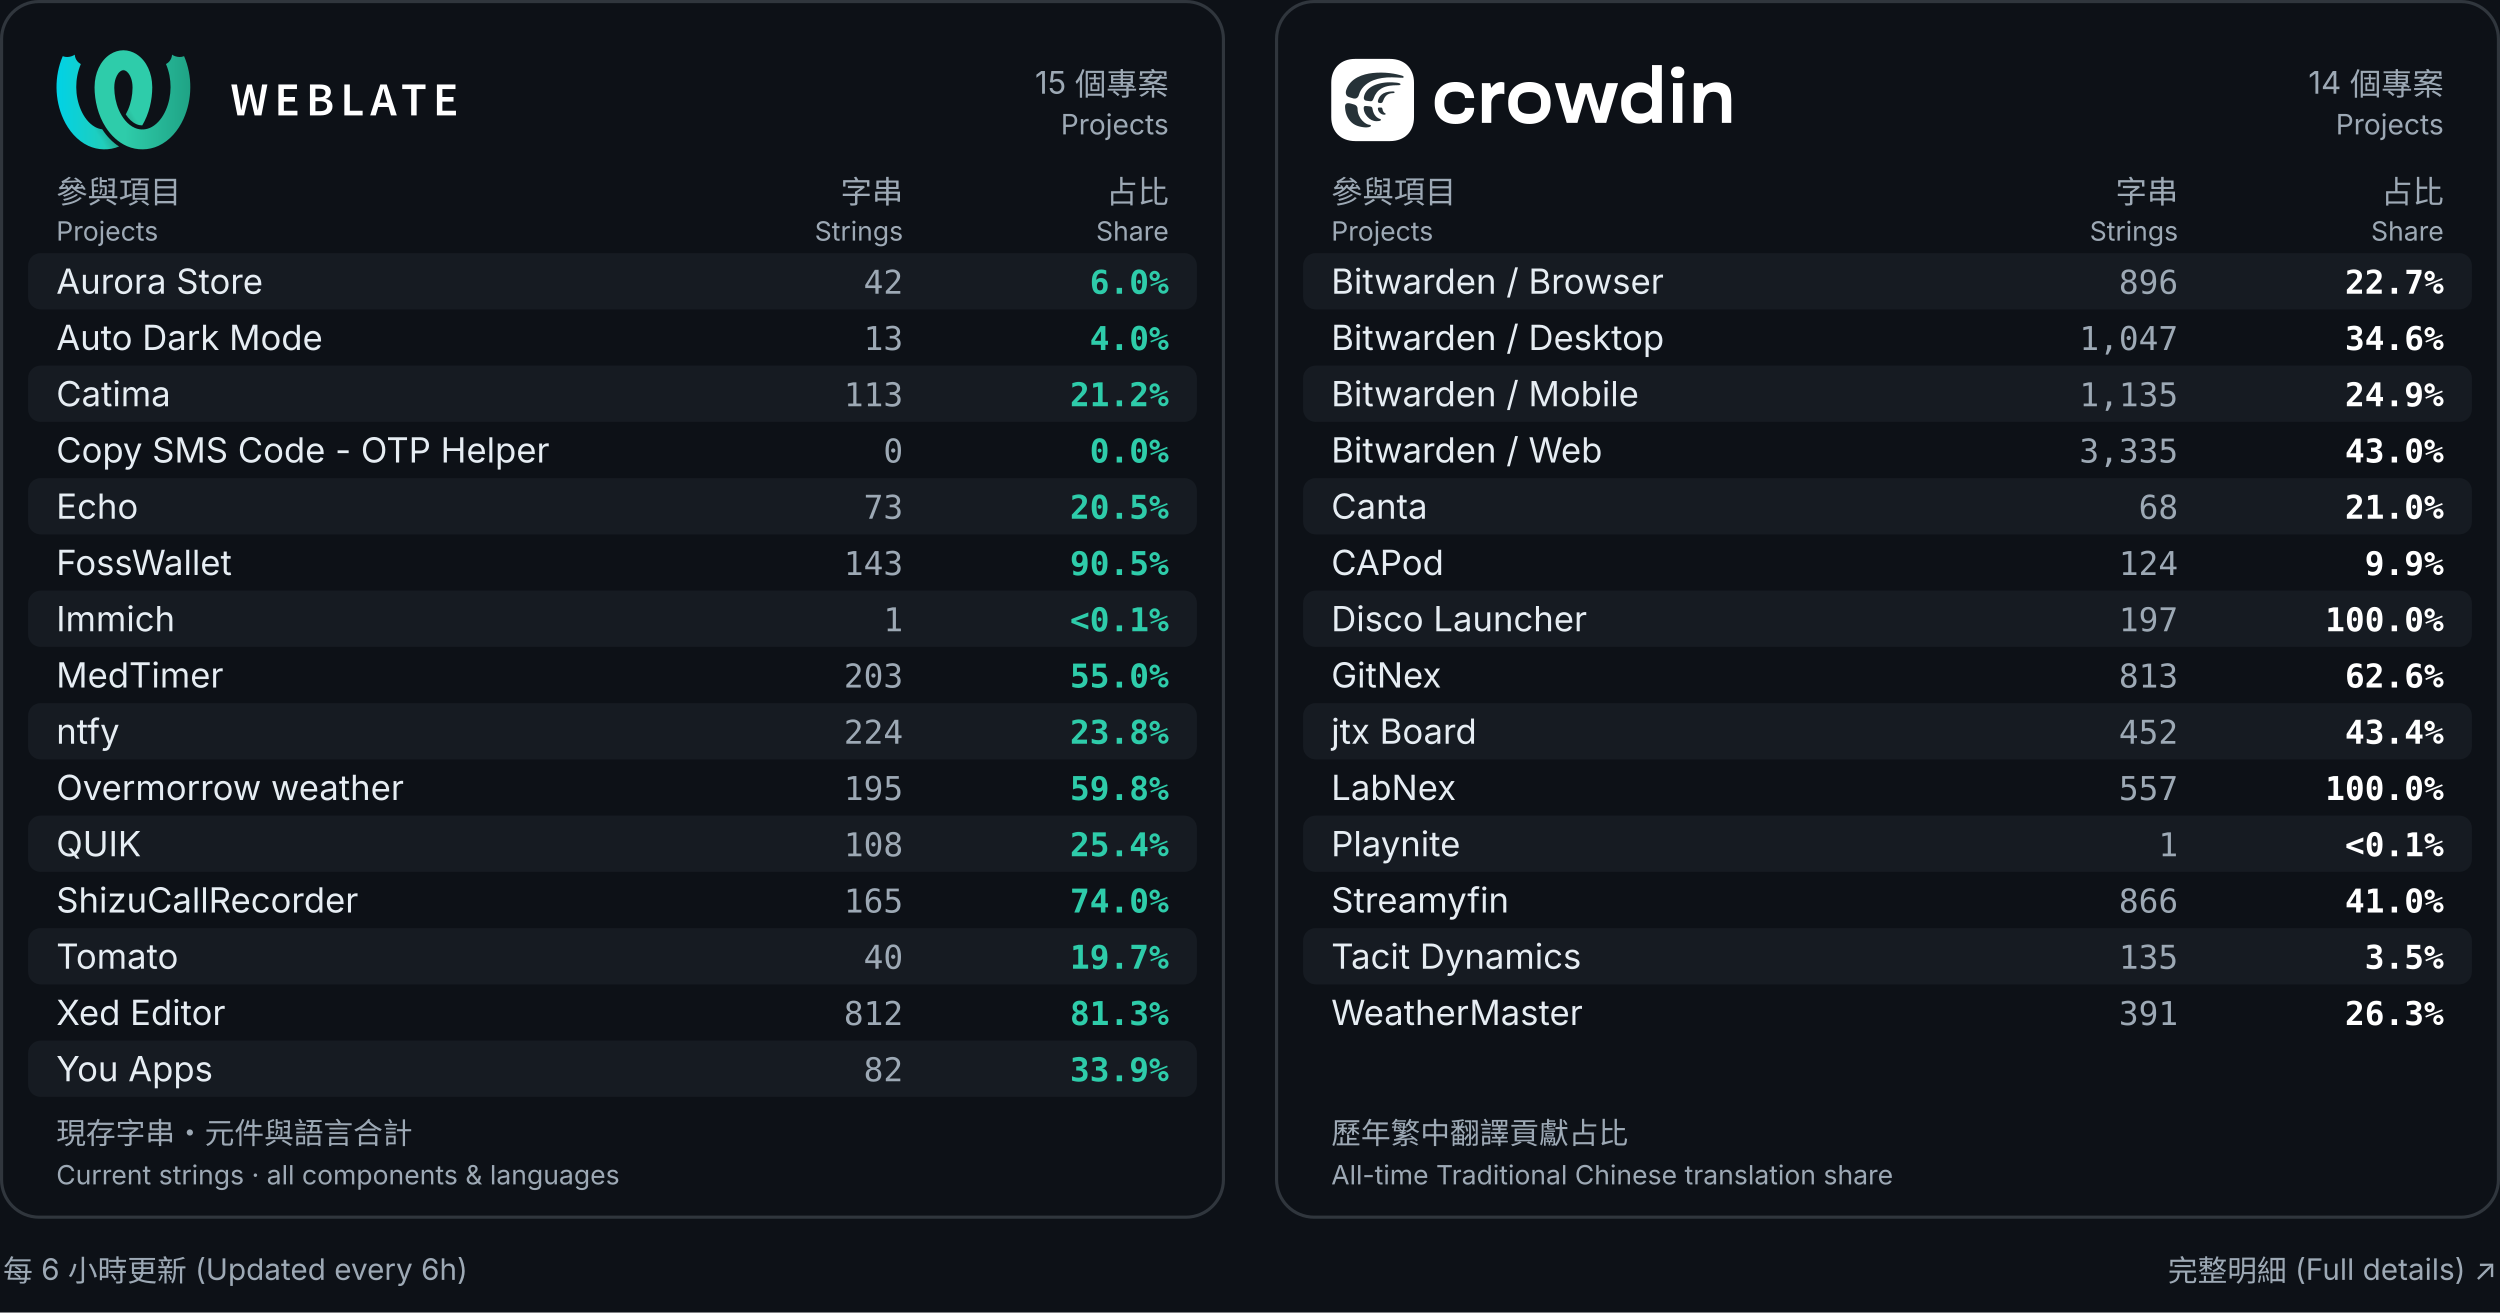
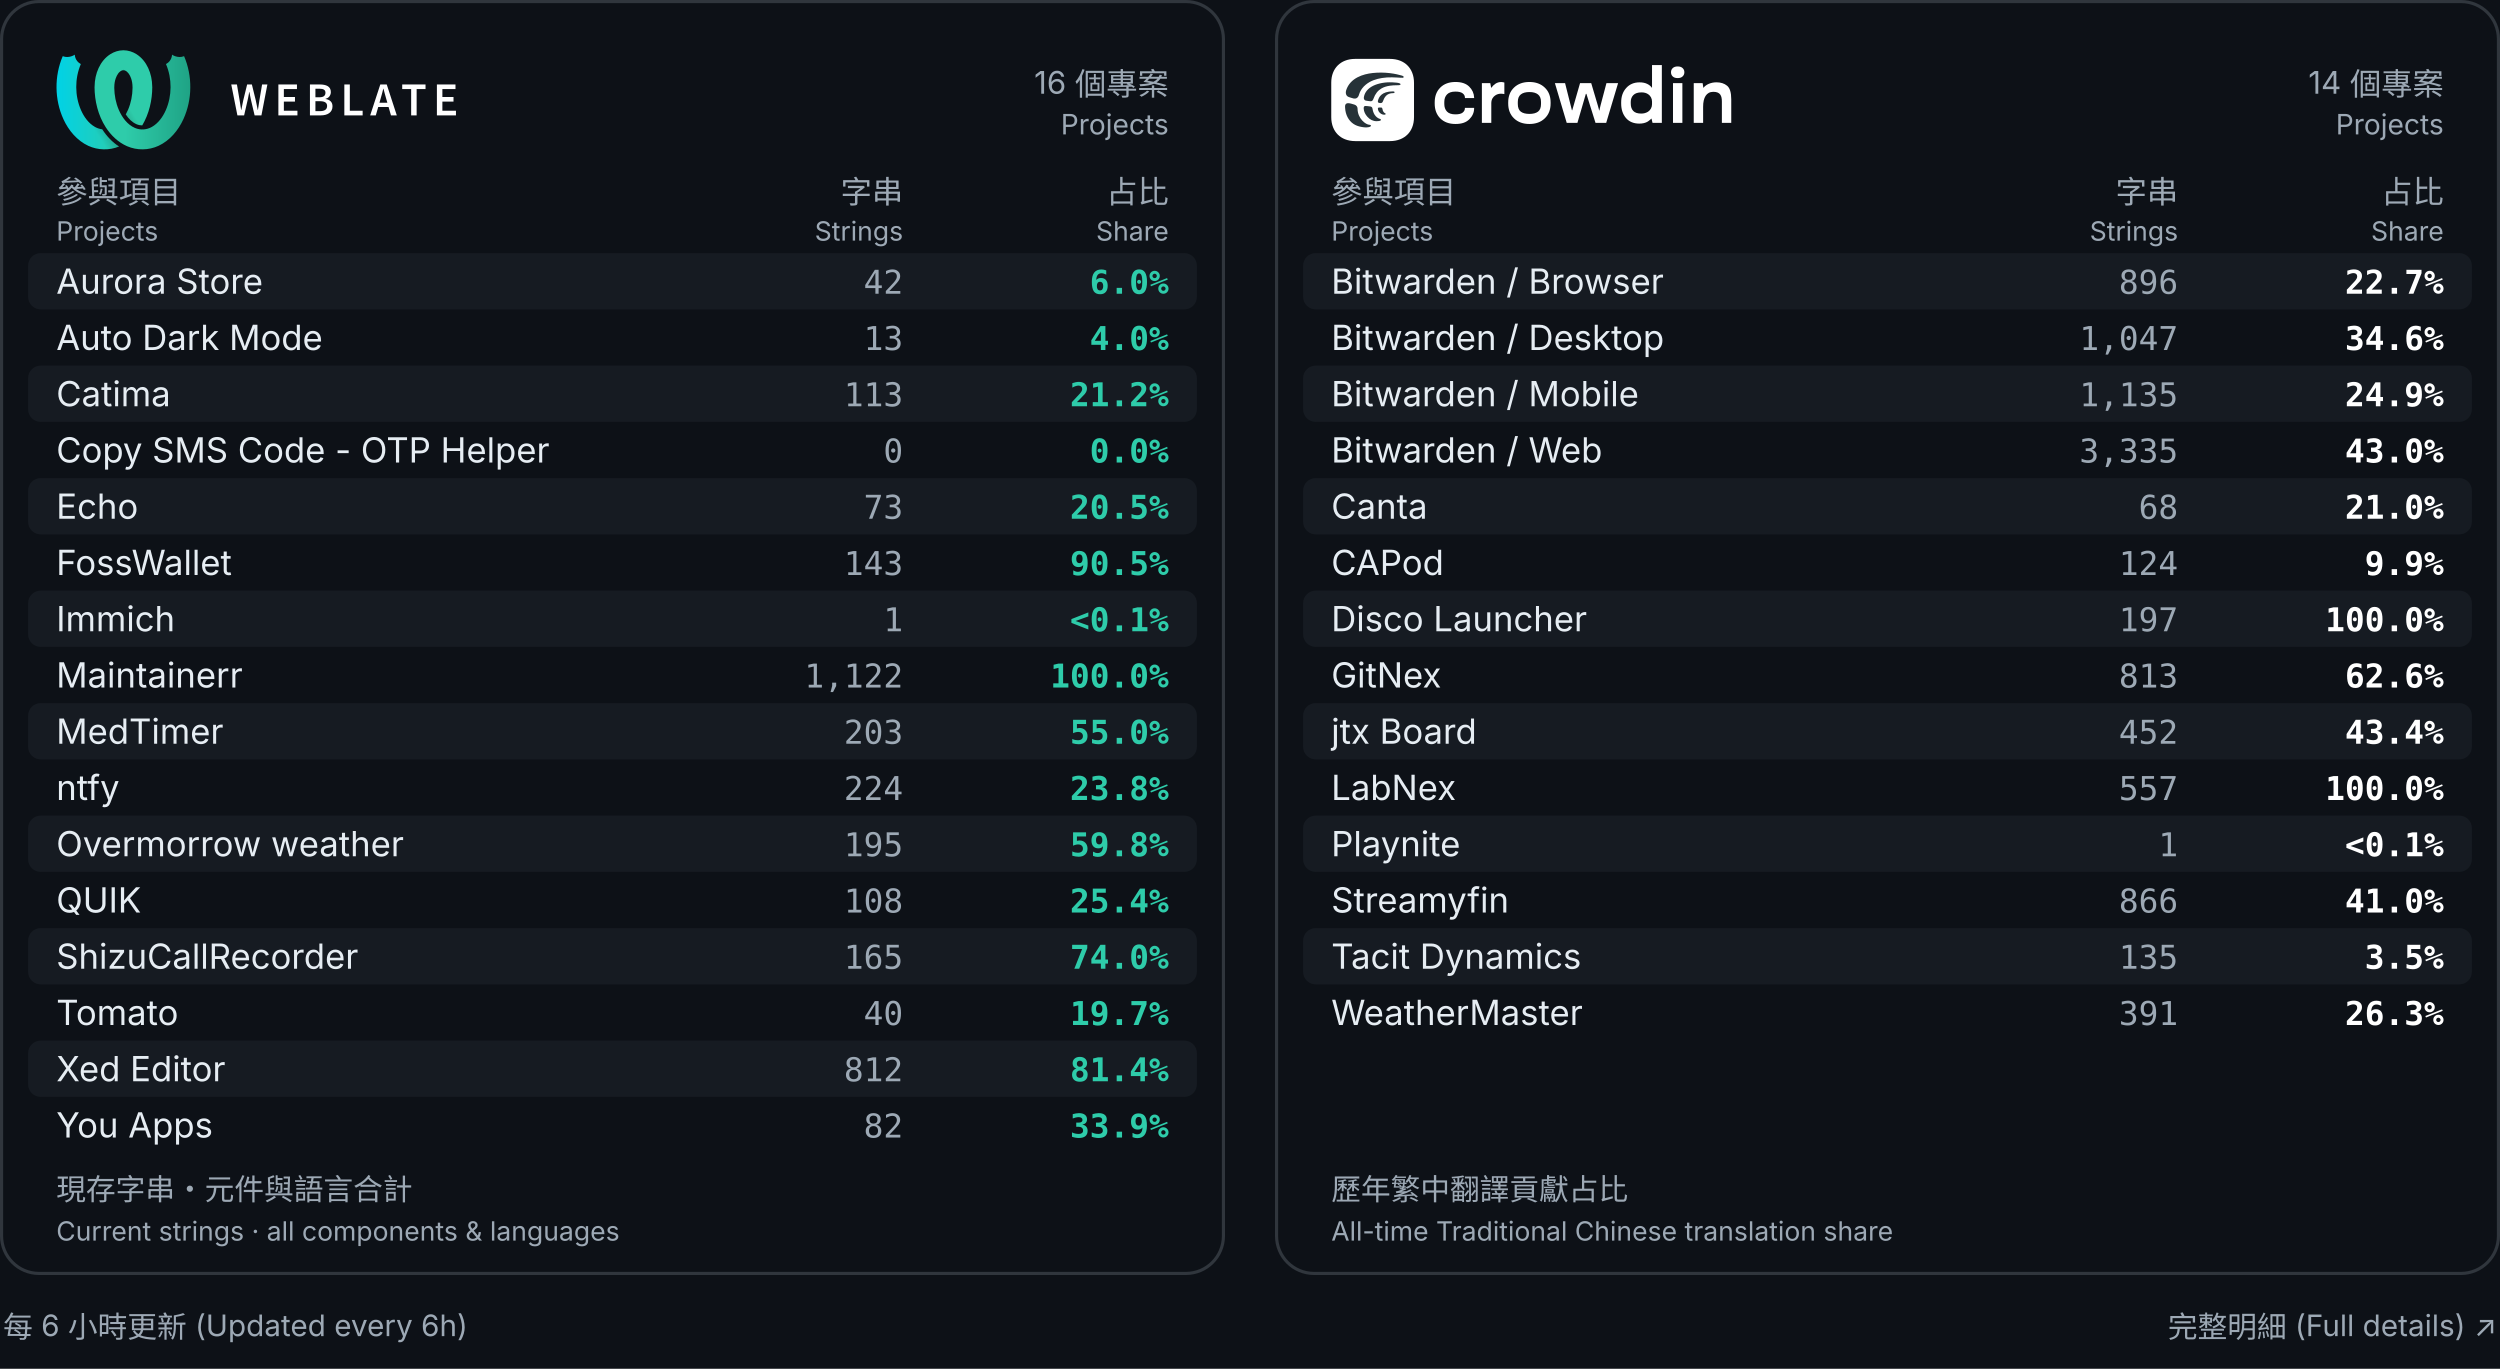
- <svg xmlns="http://www.w3.org/2000/svg" width="800" height="420" viewBox="0 0 800 420" role="img" aria-labelledby="title desc">
-   <rect width="800" height="420" fill="#0d1117" />
-   <rect x="0.5" y=".5" width="391" height="389" rx="12" fill="#0d1117" stroke="#30363d" />
+ <svg xmlns="http://www.w3.org/2000/svg" width="800" height="438" viewBox="0 0 800 438" role="img" aria-labelledby="title desc">
+   <rect width="800" height="438" fill="#0d1117" />
+   <rect x="0.5" y=".5" width="391" height="407" rx="12" fill="#0d1117" stroke="#30363d" />
  <g transform="translate(18.0,16.0) scale(0.2162162)" fill="black">
    <defs>
      <linearGradient id="a" x1="0%" x2="68.26%" y1="38.057%" y2="38.057%">
        <stop offset="0" stop-color="#00d2e6" />
        <stop offset="1" stop-color="#2eccaa" />
      </linearGradient>
      <linearGradient id="b" x1="17.275%" x2="79%" y1="59.719%" y2="30.635%">
        <stop offset="0" stop-opacity="0" />
        <stop offset=".514" />
        <stop offset="1" stop-opacity="0" />
      </linearGradient>
      <linearGradient id="c" x1="100%" x2="31.855%" y1="39.719%" y2="39.719%">
        <stop offset="0" stop-color="#1fa385" />
        <stop offset="1" stop-color="#2eccaa" />
      </linearGradient>
    </defs>
    <g fill="none" fill-rule="evenodd">
      <path fill="url(#a)" fill-rule="nonzero" d="m127.247 111.606c-2.888-.015-5.767-.602-8.48-1.785-6.112-2.663-11.493-7.691-15.872-14.495 1.249-2.219 2.374-4.517 3.378-6.853 4.405-10.243 6.5-21.46 6.661-32.593-.023-.221-.042-.442-.055-.665l-.012-.571c-.01-4.365-.675-8.79-2.177-12.909-1.73-4.746-4.489-9.495-8.865-11.348-.795-.336-1.632-.477-2.464-.457-5.505-10.289-5.68-20.149 0-29.537.101 0 .206 0.0.307.001 6.701.074 13.34 2.142 19.021 5.754 15.469 9.835 23.182 29.001 23.352 47.818.002.221-0.0.441-.007.662h.087c-.023 19.887-4.805 40.054-14.875 56.979zm-34.3 31.216c-14.448 5.942-31.228 5.624-45.549-1.025-16.476-7.648-29.065-22.512-36.818-39.479-13.262-29.022-13.566-63.715-.988-93.182 9.446 3.779 17.845-2.24 17.845-2.24s-.019 9.261 8.948 13.905c-9.201 21.556-8.979 47.167.241 68.173 4.439 10.107 11.22 19.519 20.619 24.842 3.355 1.9 7.041 3.126 10.833 3.586.014.022.028.044.042.066 6.697 10.449 15.132 19.157 24.828 25.354z" />
      <path fill="url(#b)" d="m127.243 111.613c-2.887-.015-5.764-.603-8.475-1.785-6.113-2.663-11.495-7.693-15.874-14.498 1.249-2.22 2.375-4.52 3.381-6.857 1.328-3.088 2.446-6.265 3.364-9.501 2.128-7.498 30.382 2.018 26.072 14.371-2.224 6.373-5.039 12.509-8.468 18.27zm-34.302 31.212c-14.446 5.94-31.224 5.62-45.543-1.028-16.476-7.648.447-33.303 9.847-27.981 3.353 1.899 7.038 3.125 10.828 3.586.016.024.031.049.047.073 6.695 10.447 15.128 19.153 24.821 25.349z" opacity=".3" />
      <g fill-rule="nonzero">
        <path fill="url(#c)" d="m56.762 54.628c-.007-.22-.009-.441-.007-.662.17-18.817 7.883-37.983 23.352-47.818 5.681-3.612 12.32-5.68 19.021-5.754.101-.001.206-.001.307-.001v29.537c-.833-.02-1.669.121-2.464.457-4.376 1.852-7.135 6.602-8.865 11.348-1.502 4.119-2.167 8.543-2.177 12.909l-.012.571c-.014.222-.032.444-.055.665.161 11.134 2.256 22.35 6.661 32.593 4.933 11.472 12.775 22.025 23.847 26.849 8.353 3.64 17.612 2.781 25.182-1.506 9.399-5.323 16.18-14.734 20.619-24.842 9.22-21.006 9.442-46.617.241-68.173 8.967-4.644 8.948-13.905 8.948-13.905s8.399 6.018 17.845 2.24c12.578 29.466 12.274 64.16-.988 93.182-7.754 16.967-20.343 31.831-36.818 39.479-14.667 6.809-31.913 6.979-46.591.584-13.19-5.749-23.918-16.106-31.637-28.15-11.179-17.443-16.472-38.678-16.496-59.604z" />
        <path fill="#fff" d="m259 51h8.4l3.92 23.1c.373 2.473.758 4.923 1.155 7.35s.782 4.853 1.155 7.28h.28c.467-2.427.945-4.865 1.435-7.315.49-2.45.992-4.888 1.505-7.315l5.67-23.1h7l5.67 23.1c.513 2.38 1.015 4.795 1.505 7.245.49 2.45.992 4.912 1.505 7.385h.28c.373-2.473.747-4.923 1.12-7.35l1.12-7.28 3.92-23.1h7.84l-8.82 45.78h-10.08l-5.67-24.08c-.373-1.773-.723-3.535-1.05-5.285-.327-1.75-.653-3.512-.98-5.285h-.28c-.327 1.773-.653 3.535-.98 5.285-.327 1.75-.677 3.512-1.05 5.285l-5.53 24.08h-9.94zm69.743 0h27.51v6.86h-19.39v11.69h16.45v6.86h-16.45v13.51h20.09v6.86h-28.21zm46.713 0h14.63c2.333 0 4.503.198 6.51.595 2.007.397 3.733 1.027 5.18 1.89 1.447.863 2.578 2.018 3.395 3.465s1.225 3.22 1.225 5.32c0 2.193-.63 4.223-1.89 6.09s-3.243 3.15-5.95 3.85v.28c3.313.56 5.857 1.738 7.63 3.535 1.773 1.797 2.66 4.235 2.66 7.315 0 2.287-.443 4.27-1.33 5.95s-2.112 3.08-3.675 4.2-3.418 1.948-5.565 2.485c-2.147.537-4.48.805-7 .805h-15.82zm13.86 18.97c3.22 0 5.542-.583 6.965-1.75 1.423-1.167 2.135-2.823 2.135-4.97 0-2.1-.735-3.617-2.205-4.55s-3.698-1.4-6.685-1.4h-5.95v12.67zm1.12 20.51c3.36 0 5.938-.63 7.735-1.89s2.695-3.197 2.695-5.81c0-2.38-.887-4.142-2.66-5.285-1.773-1.143-4.363-1.715-7.77-1.715h-6.86v14.7zm35.933-39.48h8.12v38.92h18.97v6.86h-27.09zm63.653 27.02-1.61-5.6c-.7-2.427-1.4-4.923-2.1-7.49-.7-2.567-1.377-5.11-2.03-7.63h-.28c-.653 2.567-1.307 5.122-1.96 7.665-.653 2.543-1.353 5.028-2.1 7.455l-1.61 5.6zm1.82 6.37h-15.33l-3.57 12.39h-8.33l14.98-45.78h9.52l14.91 45.78h-8.61zm33.413-26.53h-13.23v-6.86h34.51v6.86h-13.16v38.92h-8.12zm38.103-6.86h27.51v6.86h-19.39v11.69h16.45v6.86h-16.45v13.51h20.09v6.86h-28.21z" />
      </g>
    </g>
  </g>
-   <text x="374" y="30" fill="#9da9b5" font-size="10" font-weight="400" text-anchor="end" font-family="Inter,Arial,Noto Sans CJK TC,Noto Sans TC,sans-serif">15 個專案</text>
+   <text x="374" y="30" fill="#9da9b5" font-size="10" font-weight="400" text-anchor="end" font-family="Inter,Arial,Noto Sans CJK TC,Noto Sans TC,sans-serif">16 個專案</text>
  <text x="374" y="43" fill="#9da9b5" font-size="9" font-weight="400" text-anchor="end" font-family="Inter,Arial,Noto Sans CJK TC,Noto Sans TC,sans-serif">Projects</text>
  <text x="18" y="65" fill="#9da9b5" font-size="10" font-weight="400" text-anchor="start" font-family="Inter,Arial,Noto Sans CJK TC,Noto Sans TC,sans-serif">參與項目</text>
  <text x="18" y="77" fill="#9da9b5" font-size="8.5" font-weight="400" text-anchor="start" font-family="Inter,Arial,Noto Sans CJK TC,Noto Sans TC,sans-serif">Projects</text>
  <text x="289" y="65" fill="#9da9b5" font-size="10" font-weight="400" text-anchor="end" font-family="Inter,Arial,Noto Sans CJK TC,Noto Sans TC,sans-serif">字串</text>
  <text x="289" y="77" fill="#9da9b5" font-size="8.5" font-weight="400" text-anchor="end" font-family="Inter,Arial,Noto Sans CJK TC,Noto Sans TC,sans-serif">Strings</text>
  <text x="374" y="65" fill="#9da9b5" font-size="10" font-weight="400" text-anchor="end" font-family="Inter,Arial,Noto Sans CJK TC,Noto Sans TC,sans-serif">占比</text>
  <text x="374" y="77" fill="#9da9b5" font-size="8.5" font-weight="400" text-anchor="end" font-family="Inter,Arial,Noto Sans CJK TC,Noto Sans TC,sans-serif">Share</text>
  <rect x="9" y="81" width="374" height="18" rx="4" fill="#161b22" />
  <text x="18" y="94" fill="#e6edf3" font-size="11.1" font-weight="400" text-anchor="start" font-family="Inter,Arial,Noto Sans CJK TC,Noto Sans TC,sans-serif">Aurora Store</text>
  <text x="289" y="94" fill="#9da9b5" font-size="10.5" font-weight="400" text-anchor="end" font-family="ui-monospace,Consolas,monospace">42</text>
  <text x="374" y="94" fill="#2eccaa" font-size="10.5" font-weight="600" text-anchor="end" font-family="ui-monospace,Consolas,monospace">6.0%</text>
  <text x="18" y="112" fill="#e6edf3" font-size="11.1" font-weight="400" text-anchor="start" font-family="Inter,Arial,Noto Sans CJK TC,Noto Sans TC,sans-serif">Auto Dark Mode</text>
  <text x="289" y="112" fill="#9da9b5" font-size="10.5" font-weight="400" text-anchor="end" font-family="ui-monospace,Consolas,monospace">13</text>
  <text x="374" y="112" fill="#2eccaa" font-size="10.5" font-weight="600" text-anchor="end" font-family="ui-monospace,Consolas,monospace">4.0%</text>
  <rect x="9" y="117" width="374" height="18" rx="4" fill="#161b22" />
  <text x="18" y="130" fill="#e6edf3" font-size="11.1" font-weight="400" text-anchor="start" font-family="Inter,Arial,Noto Sans CJK TC,Noto Sans TC,sans-serif">Catima</text>
  <text x="289" y="130" fill="#9da9b5" font-size="10.5" font-weight="400" text-anchor="end" font-family="ui-monospace,Consolas,monospace">113</text>
  <text x="374" y="130" fill="#2eccaa" font-size="10.5" font-weight="600" text-anchor="end" font-family="ui-monospace,Consolas,monospace">21.2%</text>
  <text x="18" y="148" fill="#e6edf3" font-size="11.1" font-weight="400" text-anchor="start" font-family="Inter,Arial,Noto Sans CJK TC,Noto Sans TC,sans-serif">Copy SMS Code - OTP Helper</text>
  <text x="289" y="148" fill="#9da9b5" font-size="10.5" font-weight="400" text-anchor="end" font-family="ui-monospace,Consolas,monospace">0</text>
  <text x="374" y="148" fill="#2eccaa" font-size="10.5" font-weight="600" text-anchor="end" font-family="ui-monospace,Consolas,monospace">0.0%</text>
  <rect x="9" y="153" width="374" height="18" rx="4" fill="#161b22" />
  <text x="18" y="166" fill="#e6edf3" font-size="11.1" font-weight="400" text-anchor="start" font-family="Inter,Arial,Noto Sans CJK TC,Noto Sans TC,sans-serif">Echo</text>
  <text x="289" y="166" fill="#9da9b5" font-size="10.5" font-weight="400" text-anchor="end" font-family="ui-monospace,Consolas,monospace">73</text>
  <text x="374" y="166" fill="#2eccaa" font-size="10.5" font-weight="600" text-anchor="end" font-family="ui-monospace,Consolas,monospace">20.5%</text>
  <text x="18" y="184" fill="#e6edf3" font-size="11.1" font-weight="400" text-anchor="start" font-family="Inter,Arial,Noto Sans CJK TC,Noto Sans TC,sans-serif">FossWallet</text>
  <text x="289" y="184" fill="#9da9b5" font-size="10.5" font-weight="400" text-anchor="end" font-family="ui-monospace,Consolas,monospace">143</text>
  <text x="374" y="184" fill="#2eccaa" font-size="10.5" font-weight="600" text-anchor="end" font-family="ui-monospace,Consolas,monospace">90.5%</text>
  <rect x="9" y="189" width="374" height="18" rx="4" fill="#161b22" />
  <text x="18" y="202" fill="#e6edf3" font-size="11.1" font-weight="400" text-anchor="start" font-family="Inter,Arial,Noto Sans CJK TC,Noto Sans TC,sans-serif">Immich</text>
  <text x="289" y="202" fill="#9da9b5" font-size="10.5" font-weight="400" text-anchor="end" font-family="ui-monospace,Consolas,monospace">1</text>
  <text x="374" y="202" fill="#2eccaa" font-size="10.5" font-weight="600" text-anchor="end" font-family="ui-monospace,Consolas,monospace">&lt;0.1%</text>
-   <text x="18" y="220" fill="#e6edf3" font-size="11.1" font-weight="400" text-anchor="start" font-family="Inter,Arial,Noto Sans CJK TC,Noto Sans TC,sans-serif">MedTimer</text>
-   <text x="289" y="220" fill="#9da9b5" font-size="10.5" font-weight="400" text-anchor="end" font-family="ui-monospace,Consolas,monospace">203</text>
-   <text x="374" y="220" fill="#2eccaa" font-size="10.5" font-weight="600" text-anchor="end" font-family="ui-monospace,Consolas,monospace">55.0%</text>
+   <text x="18" y="220" fill="#e6edf3" font-size="11.1" font-weight="400" text-anchor="start" font-family="Inter,Arial,Noto Sans CJK TC,Noto Sans TC,sans-serif">Maintainerr</text>
+   <text x="289" y="220" fill="#9da9b5" font-size="10.5" font-weight="400" text-anchor="end" font-family="ui-monospace,Consolas,monospace">1,122</text>
+   <text x="374" y="220" fill="#2eccaa" font-size="10.5" font-weight="600" text-anchor="end" font-family="ui-monospace,Consolas,monospace">100.0%</text>
  <rect x="9" y="225" width="374" height="18" rx="4" fill="#161b22" />
-   <text x="18" y="238" fill="#e6edf3" font-size="11.1" font-weight="400" text-anchor="start" font-family="Inter,Arial,Noto Sans CJK TC,Noto Sans TC,sans-serif">ntfy</text>
-   <text x="289" y="238" fill="#9da9b5" font-size="10.5" font-weight="400" text-anchor="end" font-family="ui-monospace,Consolas,monospace">224</text>
-   <text x="374" y="238" fill="#2eccaa" font-size="10.5" font-weight="600" text-anchor="end" font-family="ui-monospace,Consolas,monospace">23.8%</text>
-   <text x="18" y="256" fill="#e6edf3" font-size="11.1" font-weight="400" text-anchor="start" font-family="Inter,Arial,Noto Sans CJK TC,Noto Sans TC,sans-serif">Overmorrow weather</text>
-   <text x="289" y="256" fill="#9da9b5" font-size="10.5" font-weight="400" text-anchor="end" font-family="ui-monospace,Consolas,monospace">195</text>
-   <text x="374" y="256" fill="#2eccaa" font-size="10.5" font-weight="600" text-anchor="end" font-family="ui-monospace,Consolas,monospace">59.8%</text>
+   <text x="18" y="238" fill="#e6edf3" font-size="11.1" font-weight="400" text-anchor="start" font-family="Inter,Arial,Noto Sans CJK TC,Noto Sans TC,sans-serif">MedTimer</text>
+   <text x="289" y="238" fill="#9da9b5" font-size="10.5" font-weight="400" text-anchor="end" font-family="ui-monospace,Consolas,monospace">203</text>
+   <text x="374" y="238" fill="#2eccaa" font-size="10.5" font-weight="600" text-anchor="end" font-family="ui-monospace,Consolas,monospace">55.0%</text>
+   <text x="18" y="256" fill="#e6edf3" font-size="11.1" font-weight="400" text-anchor="start" font-family="Inter,Arial,Noto Sans CJK TC,Noto Sans TC,sans-serif">ntfy</text>
+   <text x="289" y="256" fill="#9da9b5" font-size="10.5" font-weight="400" text-anchor="end" font-family="ui-monospace,Consolas,monospace">224</text>
+   <text x="374" y="256" fill="#2eccaa" font-size="10.5" font-weight="600" text-anchor="end" font-family="ui-monospace,Consolas,monospace">23.8%</text>
  <rect x="9" y="261" width="374" height="18" rx="4" fill="#161b22" />
-   <text x="18" y="274" fill="#e6edf3" font-size="11.1" font-weight="400" text-anchor="start" font-family="Inter,Arial,Noto Sans CJK TC,Noto Sans TC,sans-serif">QUIK</text>
-   <text x="289" y="274" fill="#9da9b5" font-size="10.5" font-weight="400" text-anchor="end" font-family="ui-monospace,Consolas,monospace">108</text>
-   <text x="374" y="274" fill="#2eccaa" font-size="10.5" font-weight="600" text-anchor="end" font-family="ui-monospace,Consolas,monospace">25.4%</text>
-   <text x="18" y="292" fill="#e6edf3" font-size="11.1" font-weight="400" text-anchor="start" font-family="Inter,Arial,Noto Sans CJK TC,Noto Sans TC,sans-serif">ShizuCallRecorder</text>
-   <text x="289" y="292" fill="#9da9b5" font-size="10.5" font-weight="400" text-anchor="end" font-family="ui-monospace,Consolas,monospace">165</text>
-   <text x="374" y="292" fill="#2eccaa" font-size="10.5" font-weight="600" text-anchor="end" font-family="ui-monospace,Consolas,monospace">74.0%</text>
+   <text x="18" y="274" fill="#e6edf3" font-size="11.1" font-weight="400" text-anchor="start" font-family="Inter,Arial,Noto Sans CJK TC,Noto Sans TC,sans-serif">Overmorrow weather</text>
+   <text x="289" y="274" fill="#9da9b5" font-size="10.5" font-weight="400" text-anchor="end" font-family="ui-monospace,Consolas,monospace">195</text>
+   <text x="374" y="274" fill="#2eccaa" font-size="10.5" font-weight="600" text-anchor="end" font-family="ui-monospace,Consolas,monospace">59.8%</text>
+   <text x="18" y="292" fill="#e6edf3" font-size="11.1" font-weight="400" text-anchor="start" font-family="Inter,Arial,Noto Sans CJK TC,Noto Sans TC,sans-serif">QUIK</text>
+   <text x="289" y="292" fill="#9da9b5" font-size="10.5" font-weight="400" text-anchor="end" font-family="ui-monospace,Consolas,monospace">108</text>
+   <text x="374" y="292" fill="#2eccaa" font-size="10.5" font-weight="600" text-anchor="end" font-family="ui-monospace,Consolas,monospace">25.4%</text>
  <rect x="9" y="297" width="374" height="18" rx="4" fill="#161b22" />
-   <text x="18" y="310" fill="#e6edf3" font-size="11.1" font-weight="400" text-anchor="start" font-family="Inter,Arial,Noto Sans CJK TC,Noto Sans TC,sans-serif">Tomato</text>
-   <text x="289" y="310" fill="#9da9b5" font-size="10.5" font-weight="400" text-anchor="end" font-family="ui-monospace,Consolas,monospace">40</text>
-   <text x="374" y="310" fill="#2eccaa" font-size="10.5" font-weight="600" text-anchor="end" font-family="ui-monospace,Consolas,monospace">19.7%</text>
-   <text x="18" y="328" fill="#e6edf3" font-size="11.1" font-weight="400" text-anchor="start" font-family="Inter,Arial,Noto Sans CJK TC,Noto Sans TC,sans-serif">Xed Editor</text>
-   <text x="289" y="328" fill="#9da9b5" font-size="10.5" font-weight="400" text-anchor="end" font-family="ui-monospace,Consolas,monospace">812</text>
-   <text x="374" y="328" fill="#2eccaa" font-size="10.5" font-weight="600" text-anchor="end" font-family="ui-monospace,Consolas,monospace">81.3%</text>
+   <text x="18" y="310" fill="#e6edf3" font-size="11.1" font-weight="400" text-anchor="start" font-family="Inter,Arial,Noto Sans CJK TC,Noto Sans TC,sans-serif">ShizuCallRecorder</text>
+   <text x="289" y="310" fill="#9da9b5" font-size="10.5" font-weight="400" text-anchor="end" font-family="ui-monospace,Consolas,monospace">165</text>
+   <text x="374" y="310" fill="#2eccaa" font-size="10.5" font-weight="600" text-anchor="end" font-family="ui-monospace,Consolas,monospace">74.0%</text>
+   <text x="18" y="328" fill="#e6edf3" font-size="11.1" font-weight="400" text-anchor="start" font-family="Inter,Arial,Noto Sans CJK TC,Noto Sans TC,sans-serif">Tomato</text>
+   <text x="289" y="328" fill="#9da9b5" font-size="10.5" font-weight="400" text-anchor="end" font-family="ui-monospace,Consolas,monospace">40</text>
+   <text x="374" y="328" fill="#2eccaa" font-size="10.5" font-weight="600" text-anchor="end" font-family="ui-monospace,Consolas,monospace">19.7%</text>
  <rect x="9" y="333" width="374" height="18" rx="4" fill="#161b22" />
-   <text x="18" y="346" fill="#e6edf3" font-size="11.1" font-weight="400" text-anchor="start" font-family="Inter,Arial,Noto Sans CJK TC,Noto Sans TC,sans-serif">You Apps</text>
-   <text x="289" y="346" fill="#9da9b5" font-size="10.5" font-weight="400" text-anchor="end" font-family="ui-monospace,Consolas,monospace">82</text>
-   <text x="374" y="346" fill="#2eccaa" font-size="10.5" font-weight="600" text-anchor="end" font-family="ui-monospace,Consolas,monospace">33.9%</text>
-   <text x="18" y="366" fill="#9da9b5" font-size="9.5" font-weight="400" text-anchor="start" font-family="Inter,Arial,Noto Sans CJK TC,Noto Sans TC,sans-serif">現存字串・元件與語言合計</text>
-   <text x="18" y="379" fill="#9da9b5" font-size="8.5" font-weight="400" text-anchor="start" font-family="Inter,Arial,Noto Sans CJK TC,Noto Sans TC,sans-serif">Current strings · all components &amp; languages</text>
-   <rect x="408.5" y=".5" width="391" height="389" rx="12" fill="#0d1117" stroke="#30363d" />
+   <text x="18" y="346" fill="#e6edf3" font-size="11.1" font-weight="400" text-anchor="start" font-family="Inter,Arial,Noto Sans CJK TC,Noto Sans TC,sans-serif">Xed Editor</text>
+   <text x="289" y="346" fill="#9da9b5" font-size="10.5" font-weight="400" text-anchor="end" font-family="ui-monospace,Consolas,monospace">812</text>
+   <text x="374" y="346" fill="#2eccaa" font-size="10.5" font-weight="600" text-anchor="end" font-family="ui-monospace,Consolas,monospace">81.4%</text>
+   <text x="18" y="364" fill="#e6edf3" font-size="11.1" font-weight="400" text-anchor="start" font-family="Inter,Arial,Noto Sans CJK TC,Noto Sans TC,sans-serif">You Apps</text>
+   <text x="289" y="364" fill="#9da9b5" font-size="10.5" font-weight="400" text-anchor="end" font-family="ui-monospace,Consolas,monospace">82</text>
+   <text x="374" y="364" fill="#2eccaa" font-size="10.5" font-weight="600" text-anchor="end" font-family="ui-monospace,Consolas,monospace">33.9%</text>
+   <text x="18" y="384" fill="#9da9b5" font-size="9.5" font-weight="400" text-anchor="start" font-family="Inter,Arial,Noto Sans CJK TC,Noto Sans TC,sans-serif">現存字串・元件與語言合計</text>
+   <text x="18" y="397" fill="#9da9b5" font-size="8.5" font-weight="400" text-anchor="start" font-family="Inter,Arial,Noto Sans CJK TC,Noto Sans TC,sans-serif">Current strings · all components &amp; languages</text>
+   <rect x="408.5" y=".5" width="391" height="407" rx="12" fill="#0d1117" stroke="#30363d" />
  <g transform="translate(426.0,18.84444) scale(0.7111111)" fill="none">
    <defs />
    <path d="M46.552 20.111C46.552 22.883 47.393 25.105 49.077 26.78C50.76 28.454 53.036 29.292 55.906 29.292C58.775 29.292 60.706 28.585 62.142 27.17C63.576 25.744 64.294 24.093 64.294 22.215V22.046H60.142V22.199C60.142 22.956 59.814 23.606 59.159 24.15C58.504 24.693 57.408 24.964 55.871 24.964C54.143 24.964 52.878 24.54 52.075 23.692C51.272 22.843 50.872 21.712 50.872 20.298V19.382C50.872 17.968 51.279 16.837 52.093 15.989C52.906 15.14 54.166 14.716 55.871 14.716C57.362 14.716 58.447 14.976 59.125 15.496C59.814 16.016 60.159 16.672 60.159 17.464V17.634H64.31L64.294 17.413C64.227 15.524 63.491 13.883 62.091 12.492C60.69 11.089 58.629 10.389 55.906 10.389C53.036 10.389 50.76 11.225 49.077 12.9C47.393 14.563 46.552 16.785 46.552 19.569V20.111Z" fill="white" />
    <path d="M67.784 28.782H72.021V19.97C72.021 18.039 72.948 17.041 73.715 16.498C74.483 15.944 75.359 15.667 76.341 15.667C76.646 15.667 76.923 15.684 77.171 15.718C77.431 15.752 77.674 15.791 77.9 15.836V10.644C77.786 10.599 77.589 10.548 77.307 10.491C77.035 10.435 76.77 10.406 76.51 10.406C75.504 10.406 74.606 10.678 73.815 11.221C73.103 11.71 72.529 12.286 72.091 12.95C72.046 13.018 71.938 12.99 71.934 12.907L71.563 10.898H67.783V28.782H67.784Z" fill="white" />
    <path d="M79.63 20.111C79.63 22.883 80.506 25.105 82.257 26.78C84.007 28.454 86.313 29.292 89.171 29.292C92.028 29.292 94.316 28.455 96.068 26.78C97.83 25.106 98.711 22.883 98.711 20.111V19.569C98.711 16.786 97.829 14.563 96.068 12.9C94.317 11.226 92.018 10.389 89.171 10.389C86.323 10.389 84.007 11.225 82.257 12.9C80.506 14.563 79.63 16.785 79.63 19.569V20.111ZM83.952 19.382C83.952 17.832 84.404 16.701 85.307 15.989C86.211 15.276 87.499 14.92 89.171 14.92C90.842 14.92 92.114 15.276 93.018 15.989C93.933 16.701 94.391 17.832 94.391 19.382V20.298C94.391 21.904 93.939 23.052 93.035 23.742C92.143 24.421 90.855 24.76 89.172 24.76C87.489 24.76 86.195 24.421 85.292 23.742C84.399 23.052 83.953 21.904 83.953 20.298V19.382H83.952Z" fill="white" />
    <path d="M100.636 10.897L105.958 28.781H110.778L114.556 15.795C114.596 15.655 114.793 15.653 114.837 15.793L118.912 28.783H123.728L129.083 10.899H123.843L121.2 20.86C121.086 21.312 120.979 21.759 120.877 22.2C120.82 22.478 120.723 22.919 120.663 23.198C120.65 23.259 120.561 23.26 120.547 23.198C120.473 22.878 120.39 22.545 120.301 22.199C120.188 21.746 120.064 21.299 119.928 20.858L116.98 10.898H111.964C111.964 10.898 109.002 21.058 108.457 23.083C108.433 23.17 108.309 23.169 108.287 23.082L105.22 10.898H100.637L100.636 10.897Z" fill="white" />
    <path d="M130.467 20.111C130.467 22.758 131.185 24.924 132.619 26.61C134.065 28.283 136.071 29.122 138.636 29.122C139.969 29.122 141.121 28.878 142.092 28.392C142.768 28.051 143.634 27.281 144.111 26.833C144.305 27.656 144.567 28.782 144.567 28.782H148.766V2.771H144.346V13.053C143.782 12.261 143.036 11.65 142.109 11.221C141.184 10.78 140.059 10.559 138.738 10.559C136.252 10.559 134.252 11.402 132.739 13.087C131.224 14.761 130.467 16.921 130.467 19.569V20.111ZM134.789 20.28L134.772 19.399C134.772 18.109 135.168 17.068 135.958 16.277C136.749 15.475 137.975 15.073 139.636 15.073C140.799 15.073 141.788 15.345 142.601 15.887C142.609 15.893 142.618 15.898 142.626 15.904C143.713 16.638 144.346 17.882 144.346 19.195V20.425C144.346 21.774 143.677 23.049 142.542 23.778C142.534 23.784 142.524 23.788 142.516 23.794C141.646 24.337 140.641 24.609 139.5 24.609C137.827 24.609 136.625 24.207 135.89 23.404C135.156 22.602 134.789 21.561 134.789 20.283V20.28Z" fill="white" />
    <path d="M153.785 28.782H158.004V10.898H153.785V28.782ZM152.888 6.012C152.888 6.781 153.147 7.415 153.667 7.912C154.198 8.399 154.943 8.642 155.903 8.642C156.864 8.642 157.586 8.392 158.106 7.895C158.637 7.397 158.902 6.77 158.902 6.012C158.902 5.254 158.643 4.643 158.122 4.146C157.603 3.648 156.858 3.399 155.886 3.399C154.913 3.399 154.198 3.648 153.667 4.146C153.147 4.643 152.888 5.265 152.888 6.012Z" fill="white" />
    <path d="M163.122 28.782H167.342V21.527C167.342 17.42 168.792 14.819 171.951 14.819C175.109 14.819 175.781 16.657 175.781 19.24V28.782H180V18.178C180 15.135 179.379 13.105 178.136 12.086C176.893 11.056 175.307 10.542 173.374 10.542C172.098 10.542 170.918 10.78 169.833 11.255C168.857 11.677 168.062 12.276 167.451 13.054C167.4 12.778 167.121 10.899 167.121 10.899H163.122V28.783V28.782Z" fill="white" />
    <path d="M26.379 0H10.738C9.058 0 7.522 0.287 6.172 0.826C4.928 1.321 3.841 2.03 2.942 2.923C2.01 3.849 1.277 4.977 0.776 6.271C0.27 7.579 0 9.057 0 10.668V26.208C0 27.921 0.291 29.473 0.838 30.833C1.338 32.078 2.053 33.163 2.954 34.065C3.853 34.963 4.941 35.672 6.19 36.168C7.563 36.712 9.133 37 10.862 37H26.379C28.104 37 29.665 36.711 31.035 36.168C32.288 35.67 33.379 34.961 34.287 34.065C35.196 33.168 35.911 32.082 36.41 30.833C36.954 29.473 37.241 27.919 37.241 26.208V10.792C37.241 9.122 36.965 7.607 36.445 6.271C35.943 4.983 35.214 3.862 34.287 2.935C33.384 2.032 32.291 1.322 31.035 0.826C29.665 0.285 28.102 0 26.379 0Z" fill="white" />
    <path d="M23.04 22.574C23.027 22.436 22.916 21.912 22.556 21.899C22.196 21.899 21.438 21.899 21.438 21.899C21.438 21.899 20.979 21.899 20.979 22.349C20.991 23.224 21.488 23.973 22.096 24.473C22.605 24.898 23.226 25.123 23.934 25.123C24.554 25.11 24.629 24.661 24.331 24.523C23.834 24.286 23.189 23.761 23.052 22.574H23.04Z" fill="#263238" />
    <path d="M26.379 10.528C24.779 10.528 23.178 10.728 21.724 11.088C20.336 11.433 19.081 11.924 18.087 12.528C16.994 13.19 16.15 13.99 15.567 14.914C15.095 15.664 14.785 16.476 14.673 17.351C14.636 17.638 14.611 18.538 15.555 18.775C16.138 18.925 17.056 18.988 17.665 19.063C18.658 19.175 18.931 18.063 19.018 17.876C19.8 15.701 20.967 14.239 22.63 13.277C23.645 12.692 24.87 12.295 26.379 12.072C27.381 11.925 28.508 11.853 29.781 11.853C30.203 11.853 31.183 11.903 31.183 11.415C31.183 11.042 30.412 10.828 29.483 10.705C28.239 10.541 26.713 10.541 26.379 10.541V10.528Z" fill="#263238" />
    <path d="M22.022 27.035C20.892 26.772 18.993 25.535 18.558 22.399C18.472 21.812 18.149 21.524 17.652 21.424C16.994 21.287 15.84 21.224 15.467 21.187C14.934 21.137 14.536 21.449 14.598 22.387C14.71 23.811 15.281 24.923 16.237 26.023C17.367 27.322 18.856 28.072 20.445 28.034C22.196 27.997 22.32 27.685 22.332 27.447C22.332 27.21 22.221 27.072 22.022 27.022V27.035Z" fill="#263238" />
    <path d="M17.267 29.659C15.517 29.659 11.843 26.835 11.843 22.412C11.843 21.637 11.371 20.85 10.403 20.562C9.621 20.325 8.503 19.975 7.796 19.938C6.095 19.825 6.182 21.25 6.232 21.999C6.393 25.136 7.771 27.785 10.043 29.284C10.986 29.909 12.103 30.334 13.419 30.584C13.73 30.646 14.834 30.871 15.952 30.833C17.677 30.758 17.851 30.259 17.851 30.059C17.851 29.796 17.665 29.671 17.267 29.671V29.659Z" fill="#263238" />
    <path d="M31.618 7.467C30.915 7.263 30.202 7.083 29.483 6.927C28.459 6.706 27.422 6.533 26.379 6.409C23.809 6.103 21.203 6.089 18.67 6.355C16.438 6.594 13.947 7.153 11.778 8.304C9.519 9.503 7.609 11.342 6.703 14.127C6.517 14.689 6.182 16.751 8.143 17.251C8.776 17.413 9.422 17.701 10.092 17.826C12.004 18.176 12.414 16.351 12.525 15.989C12.637 15.639 12.761 15.302 12.91 14.952C13.518 13.64 14.425 12.528 15.455 11.665C17.59 9.866 20.247 9.017 22.829 8.604C24.331 8.367 25.833 8.267 27.335 8.304C28.184 8.323 28.892 8.35 29.483 8.379C30.129 8.411 30.636 8.444 31.035 8.47C32.229 8.548 32.455 8.559 32.561 8.254C32.735 7.755 31.916 7.542 31.618 7.467Z" fill="#263238" />
    <path d="M27.732 14.627C22.692 14.627 21.377 17.176 21.004 18.875C20.83 19.7 21.327 19.762 21.786 19.85C22.432 19.962 22.953 19.863 23.189 19.238C23.896 17.301 24.865 15.402 27.931 15.402C28.241 15.402 28.514 15.202 28.514 15.014C28.514 14.827 28.316 14.627 27.745 14.627H27.732Z" fill="#263238" />
  </g>
  <text x="782" y="30" fill="#9da9b5" font-size="10" font-weight="400" text-anchor="end" font-family="Inter,Arial,Noto Sans CJK TC,Noto Sans TC,sans-serif">14 個專案</text>
  <text x="782" y="43" fill="#9da9b5" font-size="9" font-weight="400" text-anchor="end" font-family="Inter,Arial,Noto Sans CJK TC,Noto Sans TC,sans-serif">Projects</text>
  <text x="426" y="65" fill="#9da9b5" font-size="10" font-weight="400" text-anchor="start" font-family="Inter,Arial,Noto Sans CJK TC,Noto Sans TC,sans-serif">參與項目</text>
  <text x="426" y="77" fill="#9da9b5" font-size="8.5" font-weight="400" text-anchor="start" font-family="Inter,Arial,Noto Sans CJK TC,Noto Sans TC,sans-serif">Projects</text>
  <text x="697" y="65" fill="#9da9b5" font-size="10" font-weight="400" text-anchor="end" font-family="Inter,Arial,Noto Sans CJK TC,Noto Sans TC,sans-serif">字串</text>
  <text x="697" y="77" fill="#9da9b5" font-size="8.5" font-weight="400" text-anchor="end" font-family="Inter,Arial,Noto Sans CJK TC,Noto Sans TC,sans-serif">Strings</text>
  <text x="782" y="65" fill="#9da9b5" font-size="10" font-weight="400" text-anchor="end" font-family="Inter,Arial,Noto Sans CJK TC,Noto Sans TC,sans-serif">占比</text>
  <text x="782" y="77" fill="#9da9b5" font-size="8.5" font-weight="400" text-anchor="end" font-family="Inter,Arial,Noto Sans CJK TC,Noto Sans TC,sans-serif">Share</text>
  <rect x="417" y="81" width="374" height="18" rx="4" fill="#161b22" />
  <text x="426" y="94" fill="#e6edf3" font-size="11.1" font-weight="400" text-anchor="start" font-family="Inter,Arial,Noto Sans CJK TC,Noto Sans TC,sans-serif">Bitwarden / Browser</text>
  <text x="697" y="94" fill="#9da9b5" font-size="10.5" font-weight="400" text-anchor="end" font-family="ui-monospace,Consolas,monospace">896</text>
  <text x="782" y="94" fill="#ffffff" font-size="10.5" font-weight="600" text-anchor="end" font-family="ui-monospace,Consolas,monospace">22.7%</text>
  <text x="426" y="112" fill="#e6edf3" font-size="11.1" font-weight="400" text-anchor="start" font-family="Inter,Arial,Noto Sans CJK TC,Noto Sans TC,sans-serif">Bitwarden / Desktop</text>
  <text x="697" y="112" fill="#9da9b5" font-size="10.5" font-weight="400" text-anchor="end" font-family="ui-monospace,Consolas,monospace">1,047</text>
  <text x="782" y="112" fill="#ffffff" font-size="10.5" font-weight="600" text-anchor="end" font-family="ui-monospace,Consolas,monospace">34.6%</text>
  <rect x="417" y="117" width="374" height="18" rx="4" fill="#161b22" />
  <text x="426" y="130" fill="#e6edf3" font-size="11.1" font-weight="400" text-anchor="start" font-family="Inter,Arial,Noto Sans CJK TC,Noto Sans TC,sans-serif">Bitwarden / Mobile</text>
  <text x="697" y="130" fill="#9da9b5" font-size="10.5" font-weight="400" text-anchor="end" font-family="ui-monospace,Consolas,monospace">1,135</text>
  <text x="782" y="130" fill="#ffffff" font-size="10.5" font-weight="600" text-anchor="end" font-family="ui-monospace,Consolas,monospace">24.9%</text>
  <text x="426" y="148" fill="#e6edf3" font-size="11.1" font-weight="400" text-anchor="start" font-family="Inter,Arial,Noto Sans CJK TC,Noto Sans TC,sans-serif">Bitwarden / Web</text>
  <text x="697" y="148" fill="#9da9b5" font-size="10.5" font-weight="400" text-anchor="end" font-family="ui-monospace,Consolas,monospace">3,335</text>
  <text x="782" y="148" fill="#ffffff" font-size="10.5" font-weight="600" text-anchor="end" font-family="ui-monospace,Consolas,monospace">43.0%</text>
  <rect x="417" y="153" width="374" height="18" rx="4" fill="#161b22" />
  <text x="426" y="166" fill="#e6edf3" font-size="11.1" font-weight="400" text-anchor="start" font-family="Inter,Arial,Noto Sans CJK TC,Noto Sans TC,sans-serif">Canta</text>
  <text x="697" y="166" fill="#9da9b5" font-size="10.5" font-weight="400" text-anchor="end" font-family="ui-monospace,Consolas,monospace">68</text>
  <text x="782" y="166" fill="#ffffff" font-size="10.5" font-weight="600" text-anchor="end" font-family="ui-monospace,Consolas,monospace">21.0%</text>
  <text x="426" y="184" fill="#e6edf3" font-size="11.1" font-weight="400" text-anchor="start" font-family="Inter,Arial,Noto Sans CJK TC,Noto Sans TC,sans-serif">CAPod</text>
  <text x="697" y="184" fill="#9da9b5" font-size="10.5" font-weight="400" text-anchor="end" font-family="ui-monospace,Consolas,monospace">124</text>
  <text x="782" y="184" fill="#ffffff" font-size="10.5" font-weight="600" text-anchor="end" font-family="ui-monospace,Consolas,monospace">9.9%</text>
  <rect x="417" y="189" width="374" height="18" rx="4" fill="#161b22" />
  <text x="426" y="202" fill="#e6edf3" font-size="11.1" font-weight="400" text-anchor="start" font-family="Inter,Arial,Noto Sans CJK TC,Noto Sans TC,sans-serif">Disco Launcher</text>
  <text x="697" y="202" fill="#9da9b5" font-size="10.5" font-weight="400" text-anchor="end" font-family="ui-monospace,Consolas,monospace">197</text>
  <text x="782" y="202" fill="#ffffff" font-size="10.5" font-weight="600" text-anchor="end" font-family="ui-monospace,Consolas,monospace">100.0%</text>
  <text x="426" y="220" fill="#e6edf3" font-size="11.1" font-weight="400" text-anchor="start" font-family="Inter,Arial,Noto Sans CJK TC,Noto Sans TC,sans-serif">GitNex</text>
  <text x="697" y="220" fill="#9da9b5" font-size="10.5" font-weight="400" text-anchor="end" font-family="ui-monospace,Consolas,monospace">813</text>
  <text x="782" y="220" fill="#ffffff" font-size="10.5" font-weight="600" text-anchor="end" font-family="ui-monospace,Consolas,monospace">62.6%</text>
  <rect x="417" y="225" width="374" height="18" rx="4" fill="#161b22" />
  <text x="426" y="238" fill="#e6edf3" font-size="11.1" font-weight="400" text-anchor="start" font-family="Inter,Arial,Noto Sans CJK TC,Noto Sans TC,sans-serif">jtx Board</text>
  <text x="697" y="238" fill="#9da9b5" font-size="10.5" font-weight="400" text-anchor="end" font-family="ui-monospace,Consolas,monospace">452</text>
  <text x="782" y="238" fill="#ffffff" font-size="10.5" font-weight="600" text-anchor="end" font-family="ui-monospace,Consolas,monospace">43.4%</text>
  <text x="426" y="256" fill="#e6edf3" font-size="11.1" font-weight="400" text-anchor="start" font-family="Inter,Arial,Noto Sans CJK TC,Noto Sans TC,sans-serif">LabNex</text>
  <text x="697" y="256" fill="#9da9b5" font-size="10.5" font-weight="400" text-anchor="end" font-family="ui-monospace,Consolas,monospace">557</text>
  <text x="782" y="256" fill="#ffffff" font-size="10.5" font-weight="600" text-anchor="end" font-family="ui-monospace,Consolas,monospace">100.0%</text>
  <rect x="417" y="261" width="374" height="18" rx="4" fill="#161b22" />
  <text x="426" y="274" fill="#e6edf3" font-size="11.1" font-weight="400" text-anchor="start" font-family="Inter,Arial,Noto Sans CJK TC,Noto Sans TC,sans-serif">Playnite</text>
  <text x="697" y="274" fill="#9da9b5" font-size="10.5" font-weight="400" text-anchor="end" font-family="ui-monospace,Consolas,monospace">1</text>
  <text x="782" y="274" fill="#ffffff" font-size="10.5" font-weight="600" text-anchor="end" font-family="ui-monospace,Consolas,monospace">&lt;0.1%</text>
  <text x="426" y="292" fill="#e6edf3" font-size="11.1" font-weight="400" text-anchor="start" font-family="Inter,Arial,Noto Sans CJK TC,Noto Sans TC,sans-serif">Streamyfin</text>
  <text x="697" y="292" fill="#9da9b5" font-size="10.5" font-weight="400" text-anchor="end" font-family="ui-monospace,Consolas,monospace">866</text>
  <text x="782" y="292" fill="#ffffff" font-size="10.5" font-weight="600" text-anchor="end" font-family="ui-monospace,Consolas,monospace">41.0%</text>
  <rect x="417" y="297" width="374" height="18" rx="4" fill="#161b22" />
  <text x="426" y="310" fill="#e6edf3" font-size="11.1" font-weight="400" text-anchor="start" font-family="Inter,Arial,Noto Sans CJK TC,Noto Sans TC,sans-serif">Tacit Dynamics</text>
  <text x="697" y="310" fill="#9da9b5" font-size="10.5" font-weight="400" text-anchor="end" font-family="ui-monospace,Consolas,monospace">135</text>
  <text x="782" y="310" fill="#ffffff" font-size="10.5" font-weight="600" text-anchor="end" font-family="ui-monospace,Consolas,monospace">3.5%</text>
  <text x="426" y="328" fill="#e6edf3" font-size="11.1" font-weight="400" text-anchor="start" font-family="Inter,Arial,Noto Sans CJK TC,Noto Sans TC,sans-serif">WeatherMaster</text>
  <text x="697" y="328" fill="#9da9b5" font-size="10.5" font-weight="400" text-anchor="end" font-family="ui-monospace,Consolas,monospace">391</text>
  <text x="782" y="328" fill="#ffffff" font-size="10.5" font-weight="600" text-anchor="end" font-family="ui-monospace,Consolas,monospace">26.3%</text>
-   <text x="426" y="366" fill="#9da9b5" font-size="9.5" font-weight="400" text-anchor="start" font-family="Inter,Arial,Noto Sans CJK TC,Noto Sans TC,sans-serif">歷年繁中翻譯貢獻占比</text>
-   <text x="426" y="379" fill="#9da9b5" font-size="8.5" font-weight="400" text-anchor="start" font-family="Inter,Arial,Noto Sans CJK TC,Noto Sans TC,sans-serif">All-time Traditional Chinese translation share</text>
-   <text x="1" y="410" fill="#9da9b5" font-size="9.5" font-weight="400" text-anchor="start" font-family="Inter,Arial,Noto Sans CJK TC,Noto Sans TC,sans-serif">每 6 小時更新 (Updated every 6h)</text>
-   <text x="799" y="410" fill="#9da9b5" font-size="9.5" font-weight="400" text-anchor="end" font-family="Inter,Arial,Noto Sans CJK TC,Noto Sans TC,sans-serif">完整明細 (Full details) ↗</text>
+   <text x="426" y="384" fill="#9da9b5" font-size="9.5" font-weight="400" text-anchor="start" font-family="Inter,Arial,Noto Sans CJK TC,Noto Sans TC,sans-serif">歷年繁中翻譯貢獻占比</text>
+   <text x="426" y="397" fill="#9da9b5" font-size="8.5" font-weight="400" text-anchor="start" font-family="Inter,Arial,Noto Sans CJK TC,Noto Sans TC,sans-serif">All-time Traditional Chinese translation share</text>
+   <text x="1" y="428" fill="#9da9b5" font-size="9.5" font-weight="400" text-anchor="start" font-family="Inter,Arial,Noto Sans CJK TC,Noto Sans TC,sans-serif">每 6 小時更新 (Updated every 6h)</text>
+   <text x="799" y="428" fill="#9da9b5" font-size="9.5" font-weight="400" text-anchor="end" font-family="Inter,Arial,Noto Sans CJK TC,Noto Sans TC,sans-serif">完整明細 (Full details) ↗</text>
</svg>
